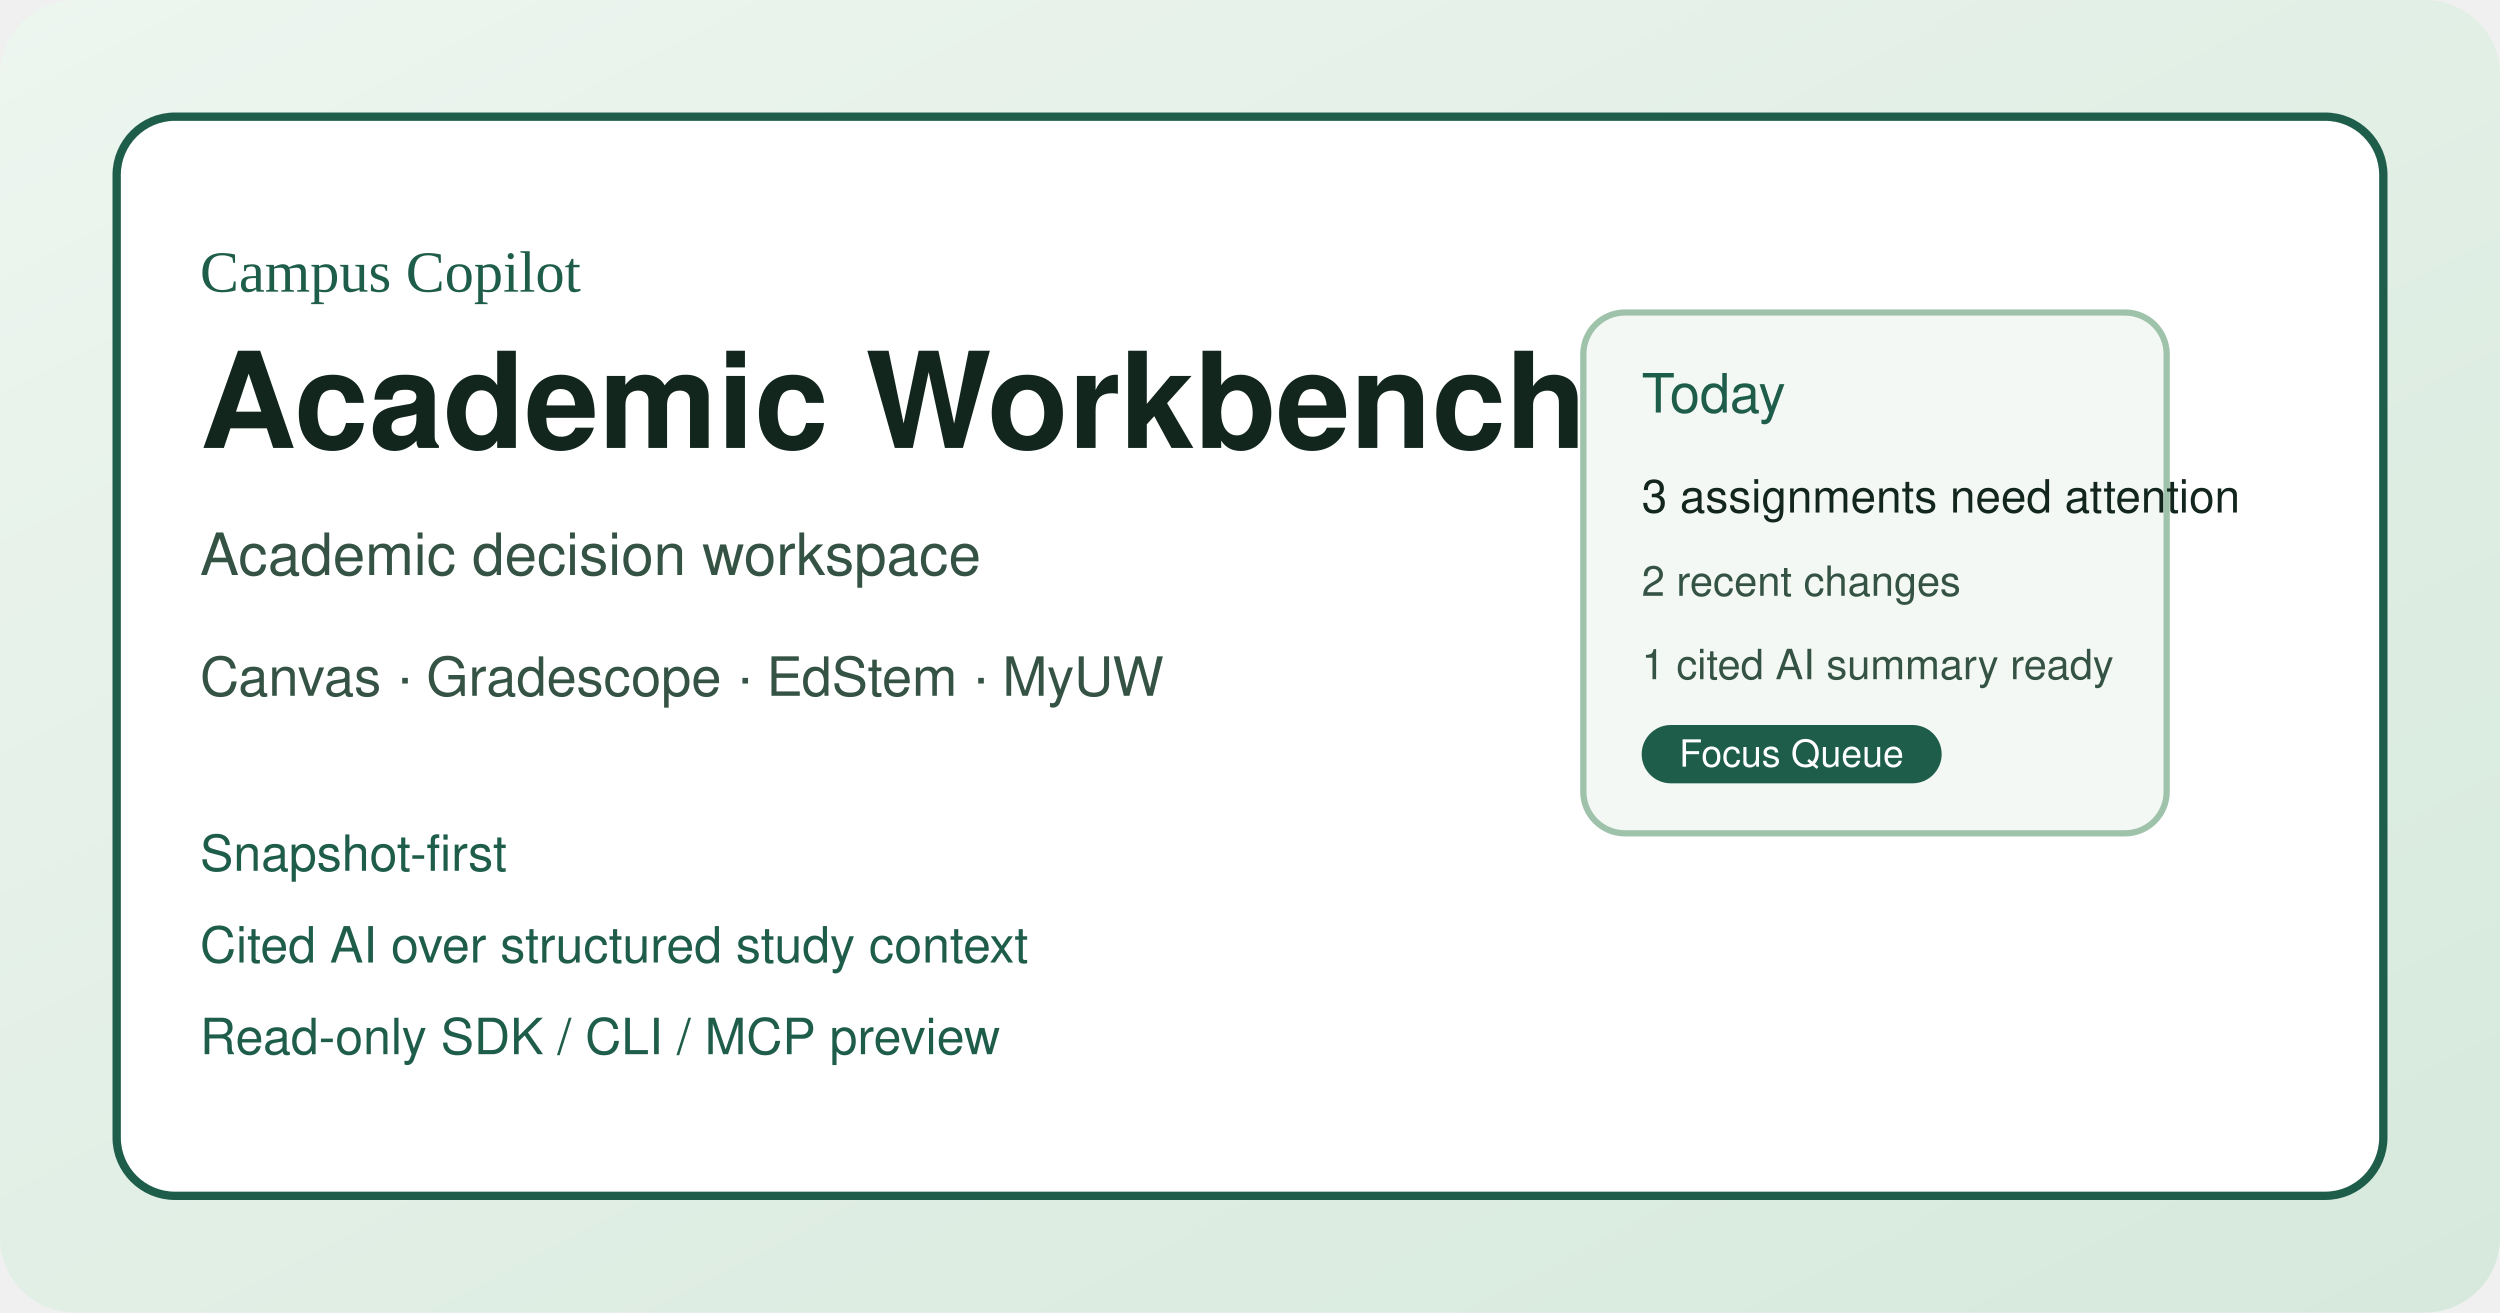
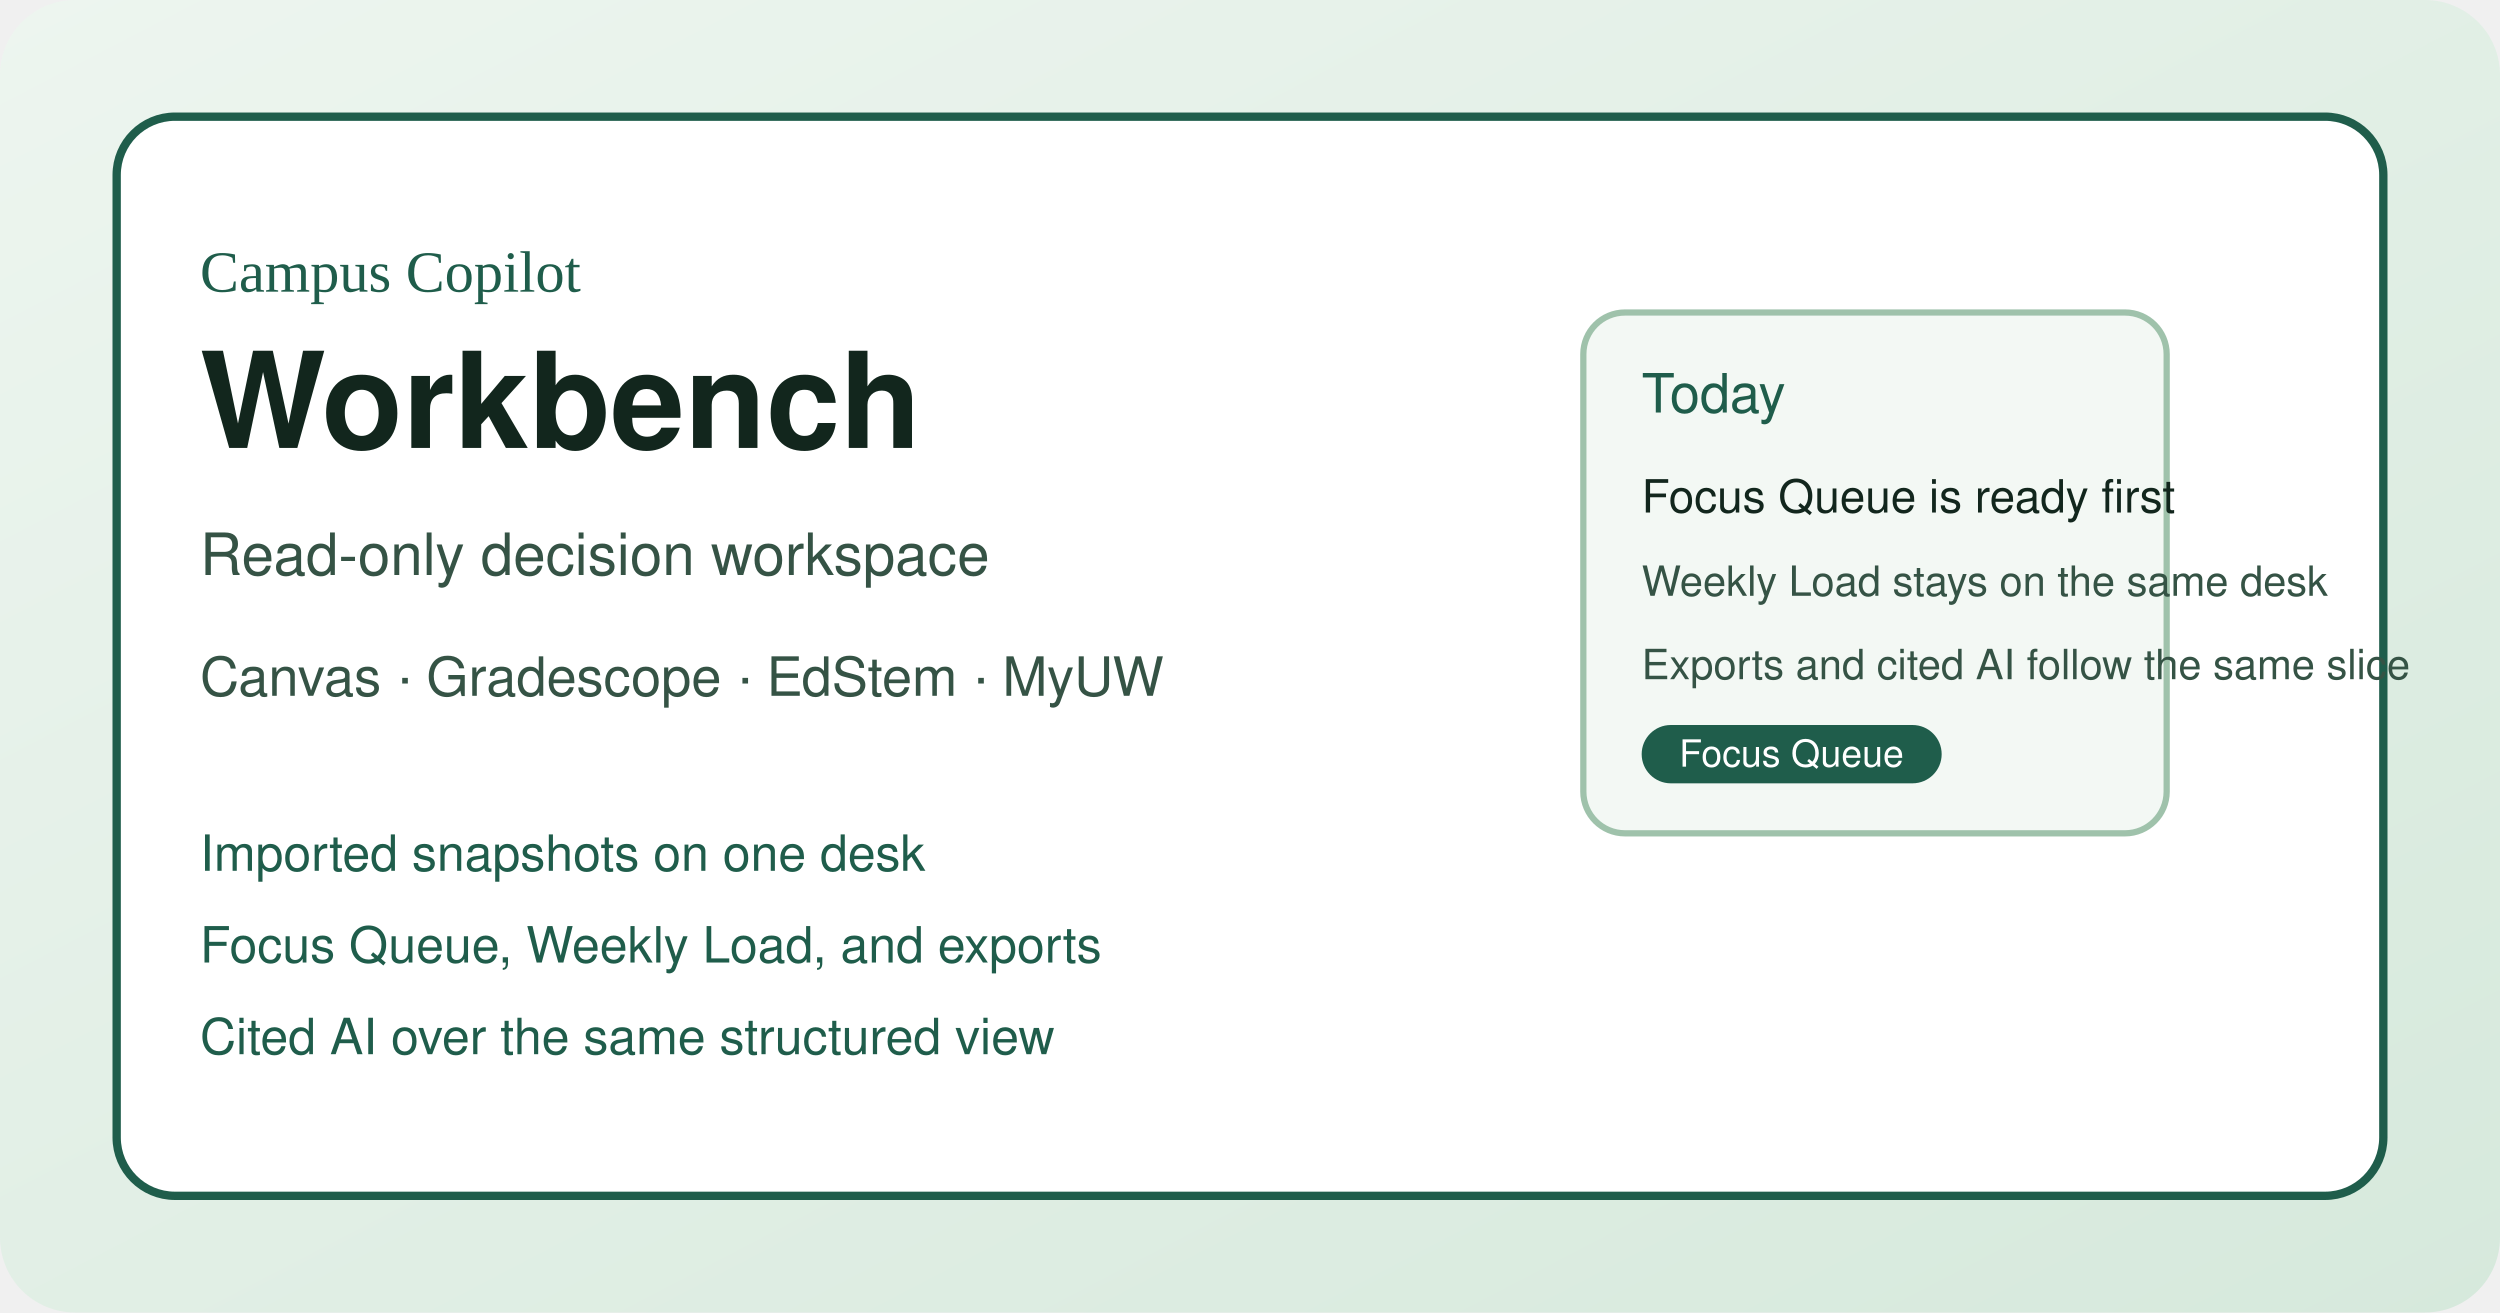
<svg xmlns="http://www.w3.org/2000/svg" width="1200" height="630" viewBox="0 0 1200 630" role="img" aria-labelledby="title desc">
  <defs>
    <linearGradient id="bg" x1="0" x2="1" y1="0" y2="1">
      <stop offset="0%" stop-color="#edf5ef" />
      <stop offset="100%" stop-color="#d6e9dc" />
    </linearGradient>
  </defs>
  <rect width="1200" height="630" fill="url(#bg)" rx="36" />
  <rect x="56" y="56" width="1088" height="518" rx="28" fill="#ffffff" stroke="#1f5d4b" stroke-width="4" />
  <text x="96" y="140" fill="#1f5d4b" font-size="28" font-family="Georgia, 'Times New Roman', serif">Campus Copilot</text>
-   <text x="96" y="215" fill="#12261d" font-size="64" font-weight="700" font-family="'Helvetica Neue', Helvetica, Arial, sans-serif">Academic Workbench</text>
-   <text x="96" y="276" fill="#355345" font-size="28" font-family="'Helvetica Neue', Helvetica, Arial, sans-serif">Academic decision workspace</text>
+   <text x="96" y="215" fill="#12261d" font-size="64" font-weight="700" font-family="'Helvetica Neue', Helvetica, Arial, sans-serif">Workbench</text>
+   <text x="96" y="276" fill="#355345" font-size="28" font-family="'Helvetica Neue', Helvetica, Arial, sans-serif">Read-only decision workspace</text>
  <text x="96" y="334" fill="#355345" font-size="26" font-family="'Helvetica Neue', Helvetica, Arial, sans-serif">Canvas · Gradescope · EdStem · MyUW</text>
  <g fill="#1f5d4b" font-family="'Helvetica Neue', Helvetica, Arial, sans-serif" font-size="24">
-     <text x="96" y="418">Snapshot-first</text>
-     <text x="96" y="462">Cited AI over structured study context</text>
-     <text x="96" y="506">Read-only SDK / CLI / MCP preview</text>
+     <text x="96" y="418">Imported snapshots on one desk</text>
+     <text x="96" y="462">Focus Queue, Weekly Load, and exports</text>
+     <text x="96" y="506">Cited AI over the same structured view</text>
  </g>
  <g transform="translate(760 150)">
    <rect width="280" height="250" rx="20" fill="#f3f8f4" stroke="#9fc2ab" stroke-width="3" />
    <text x="28" y="48" fill="#1f5d4b" font-size="26" font-family="'Helvetica Neue', Helvetica, Arial, sans-serif">Today</text>
-     <text x="28" y="96" fill="#12261d" font-size="22" font-family="'Helvetica Neue', Helvetica, Arial, sans-serif">3 assignments need attention</text>
-     <text x="28" y="136" fill="#355345" font-size="20" font-family="'Helvetica Neue', Helvetica, Arial, sans-serif">2 recent changes</text>
-     <text x="28" y="176" fill="#355345" font-size="20" font-family="'Helvetica Neue', Helvetica, Arial, sans-serif">1 cited AI summary ready</text>
+     <text x="28" y="96" fill="#12261d" font-size="22" font-family="'Helvetica Neue', Helvetica, Arial, sans-serif">Focus Queue is ready first</text>
+     <text x="28" y="136" fill="#355345" font-size="20" font-family="'Helvetica Neue', Helvetica, Arial, sans-serif">Weekly Load stays on the same desk</text>
+     <text x="28" y="176" fill="#355345" font-size="20" font-family="'Helvetica Neue', Helvetica, Arial, sans-serif">Exports and cited AI follow the same slice</text>
    <rect x="28" y="198" width="144" height="28" rx="14" fill="#1f5d4b" />
    <text x="46" y="218" fill="#ffffff" font-size="18" font-family="'Helvetica Neue', Helvetica, Arial, sans-serif">Focus Queue</text>
  </g>
</svg>
